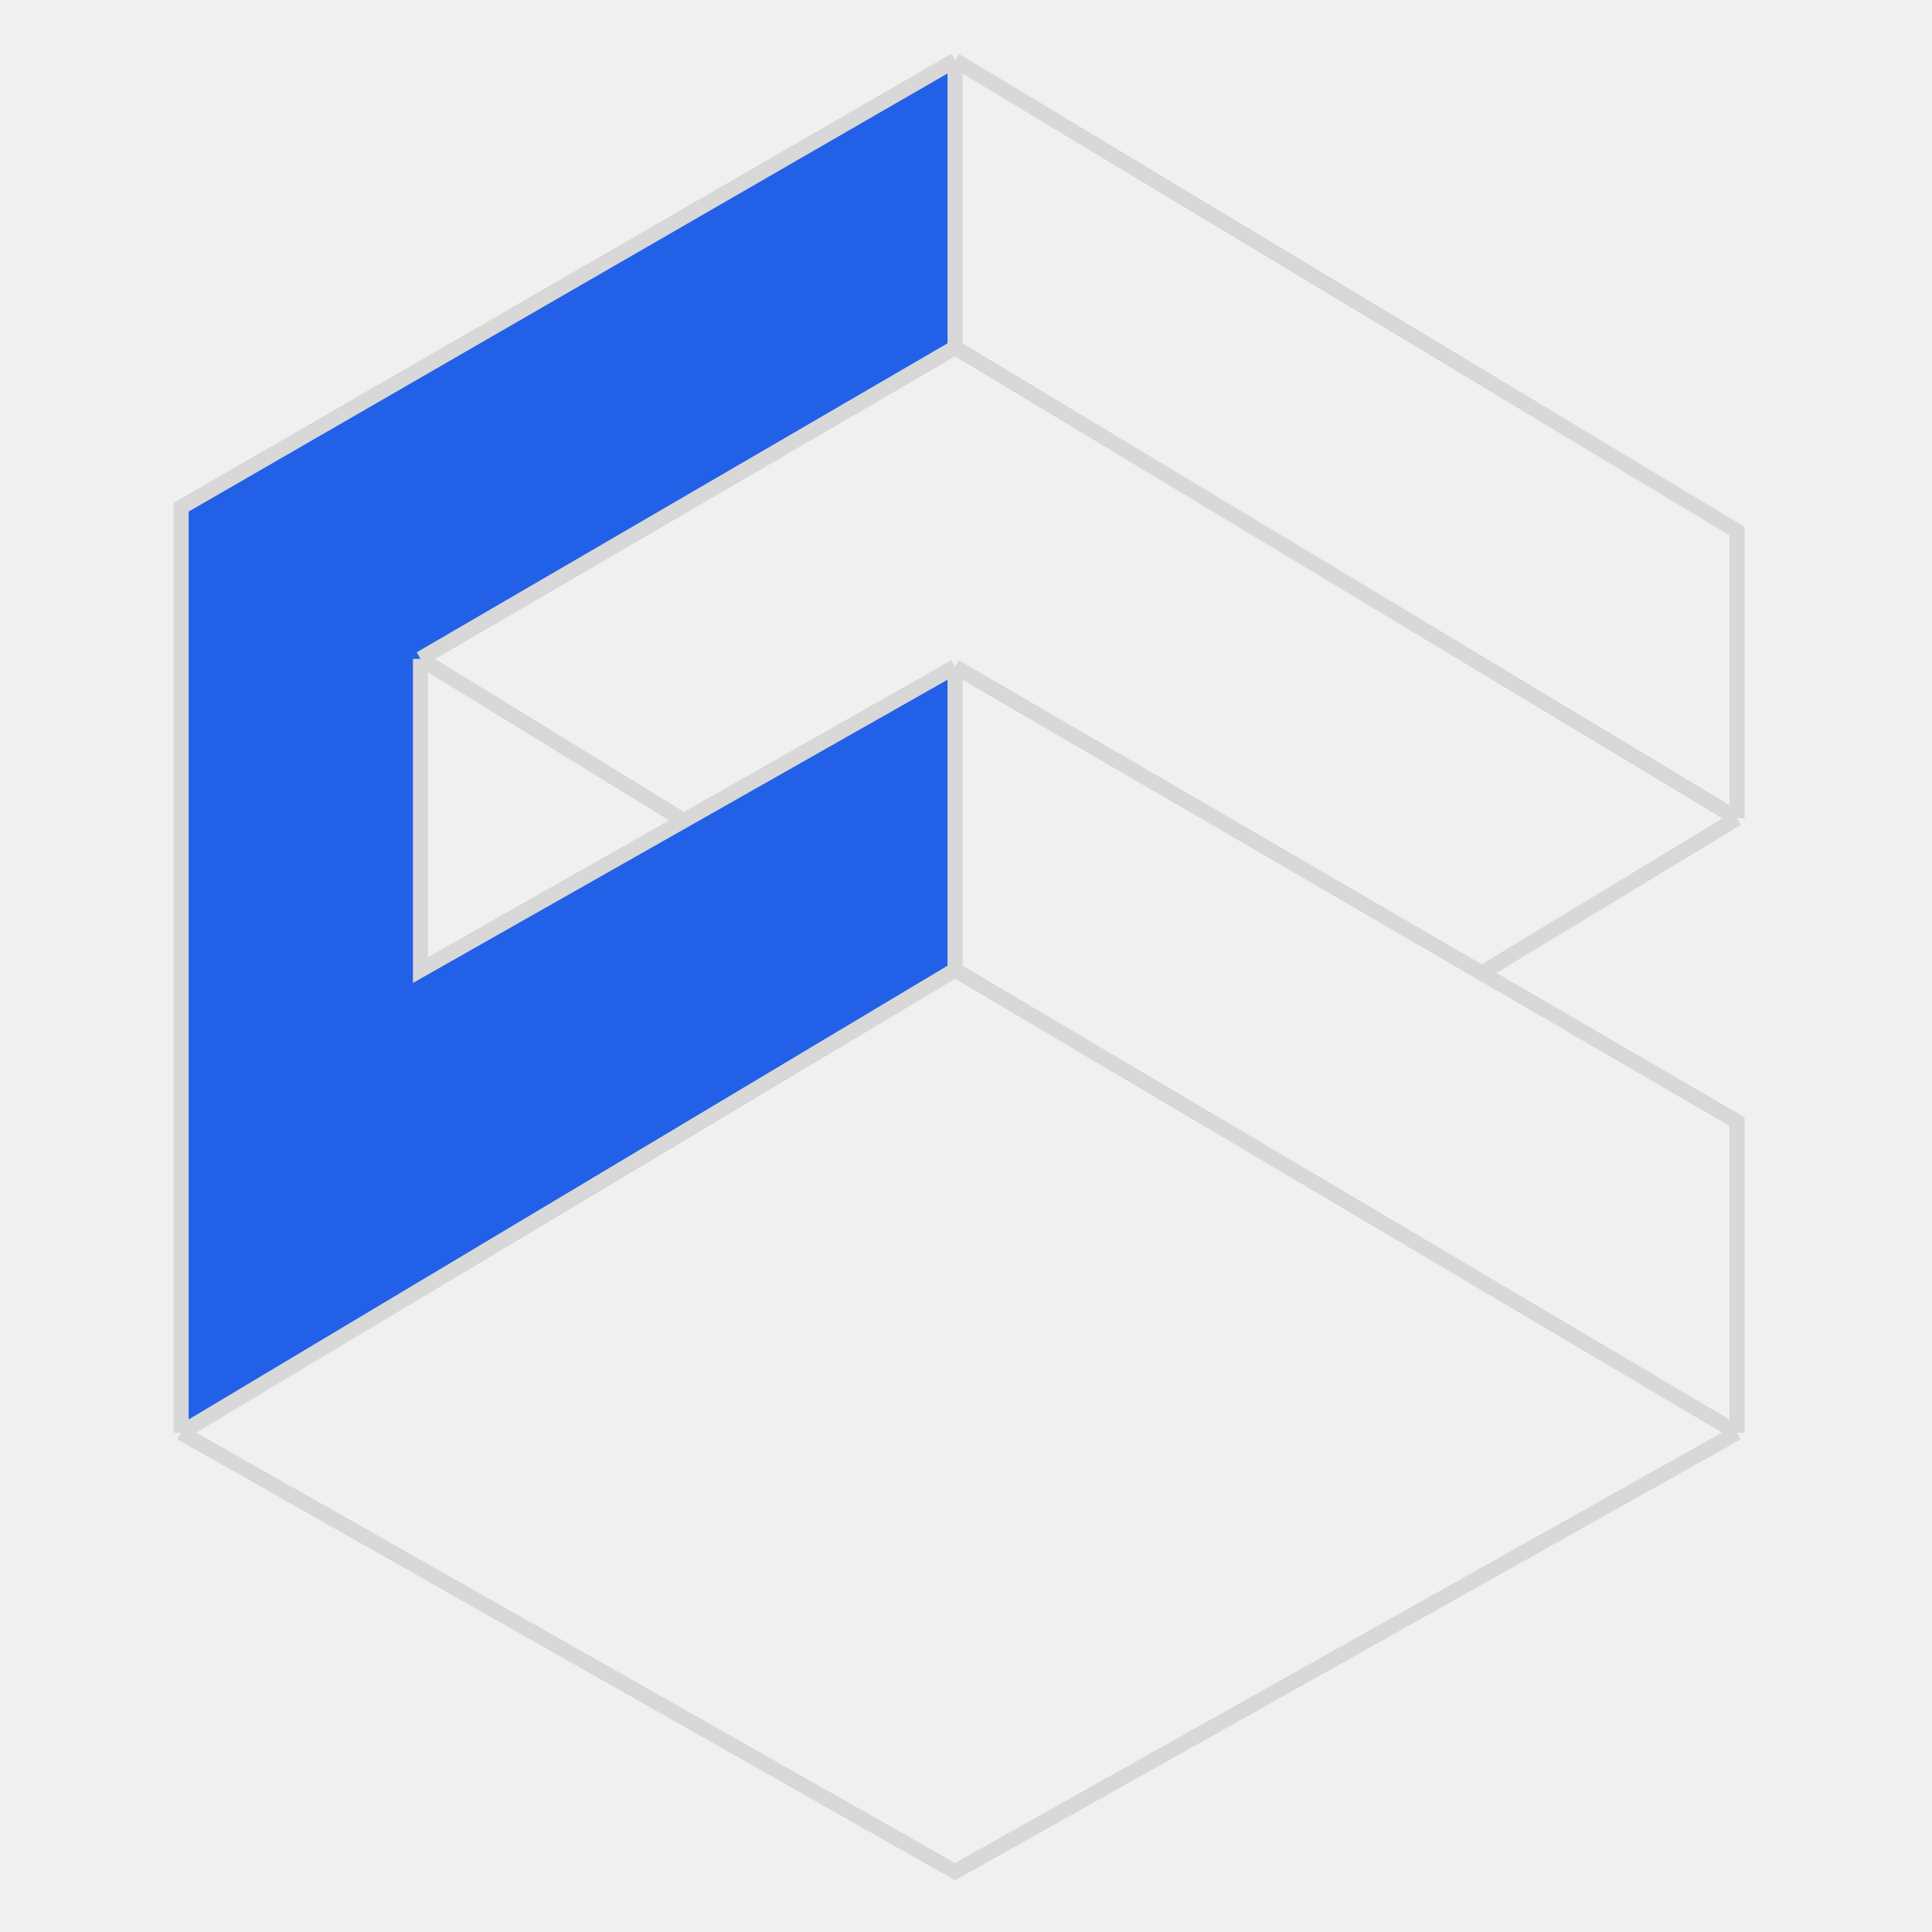
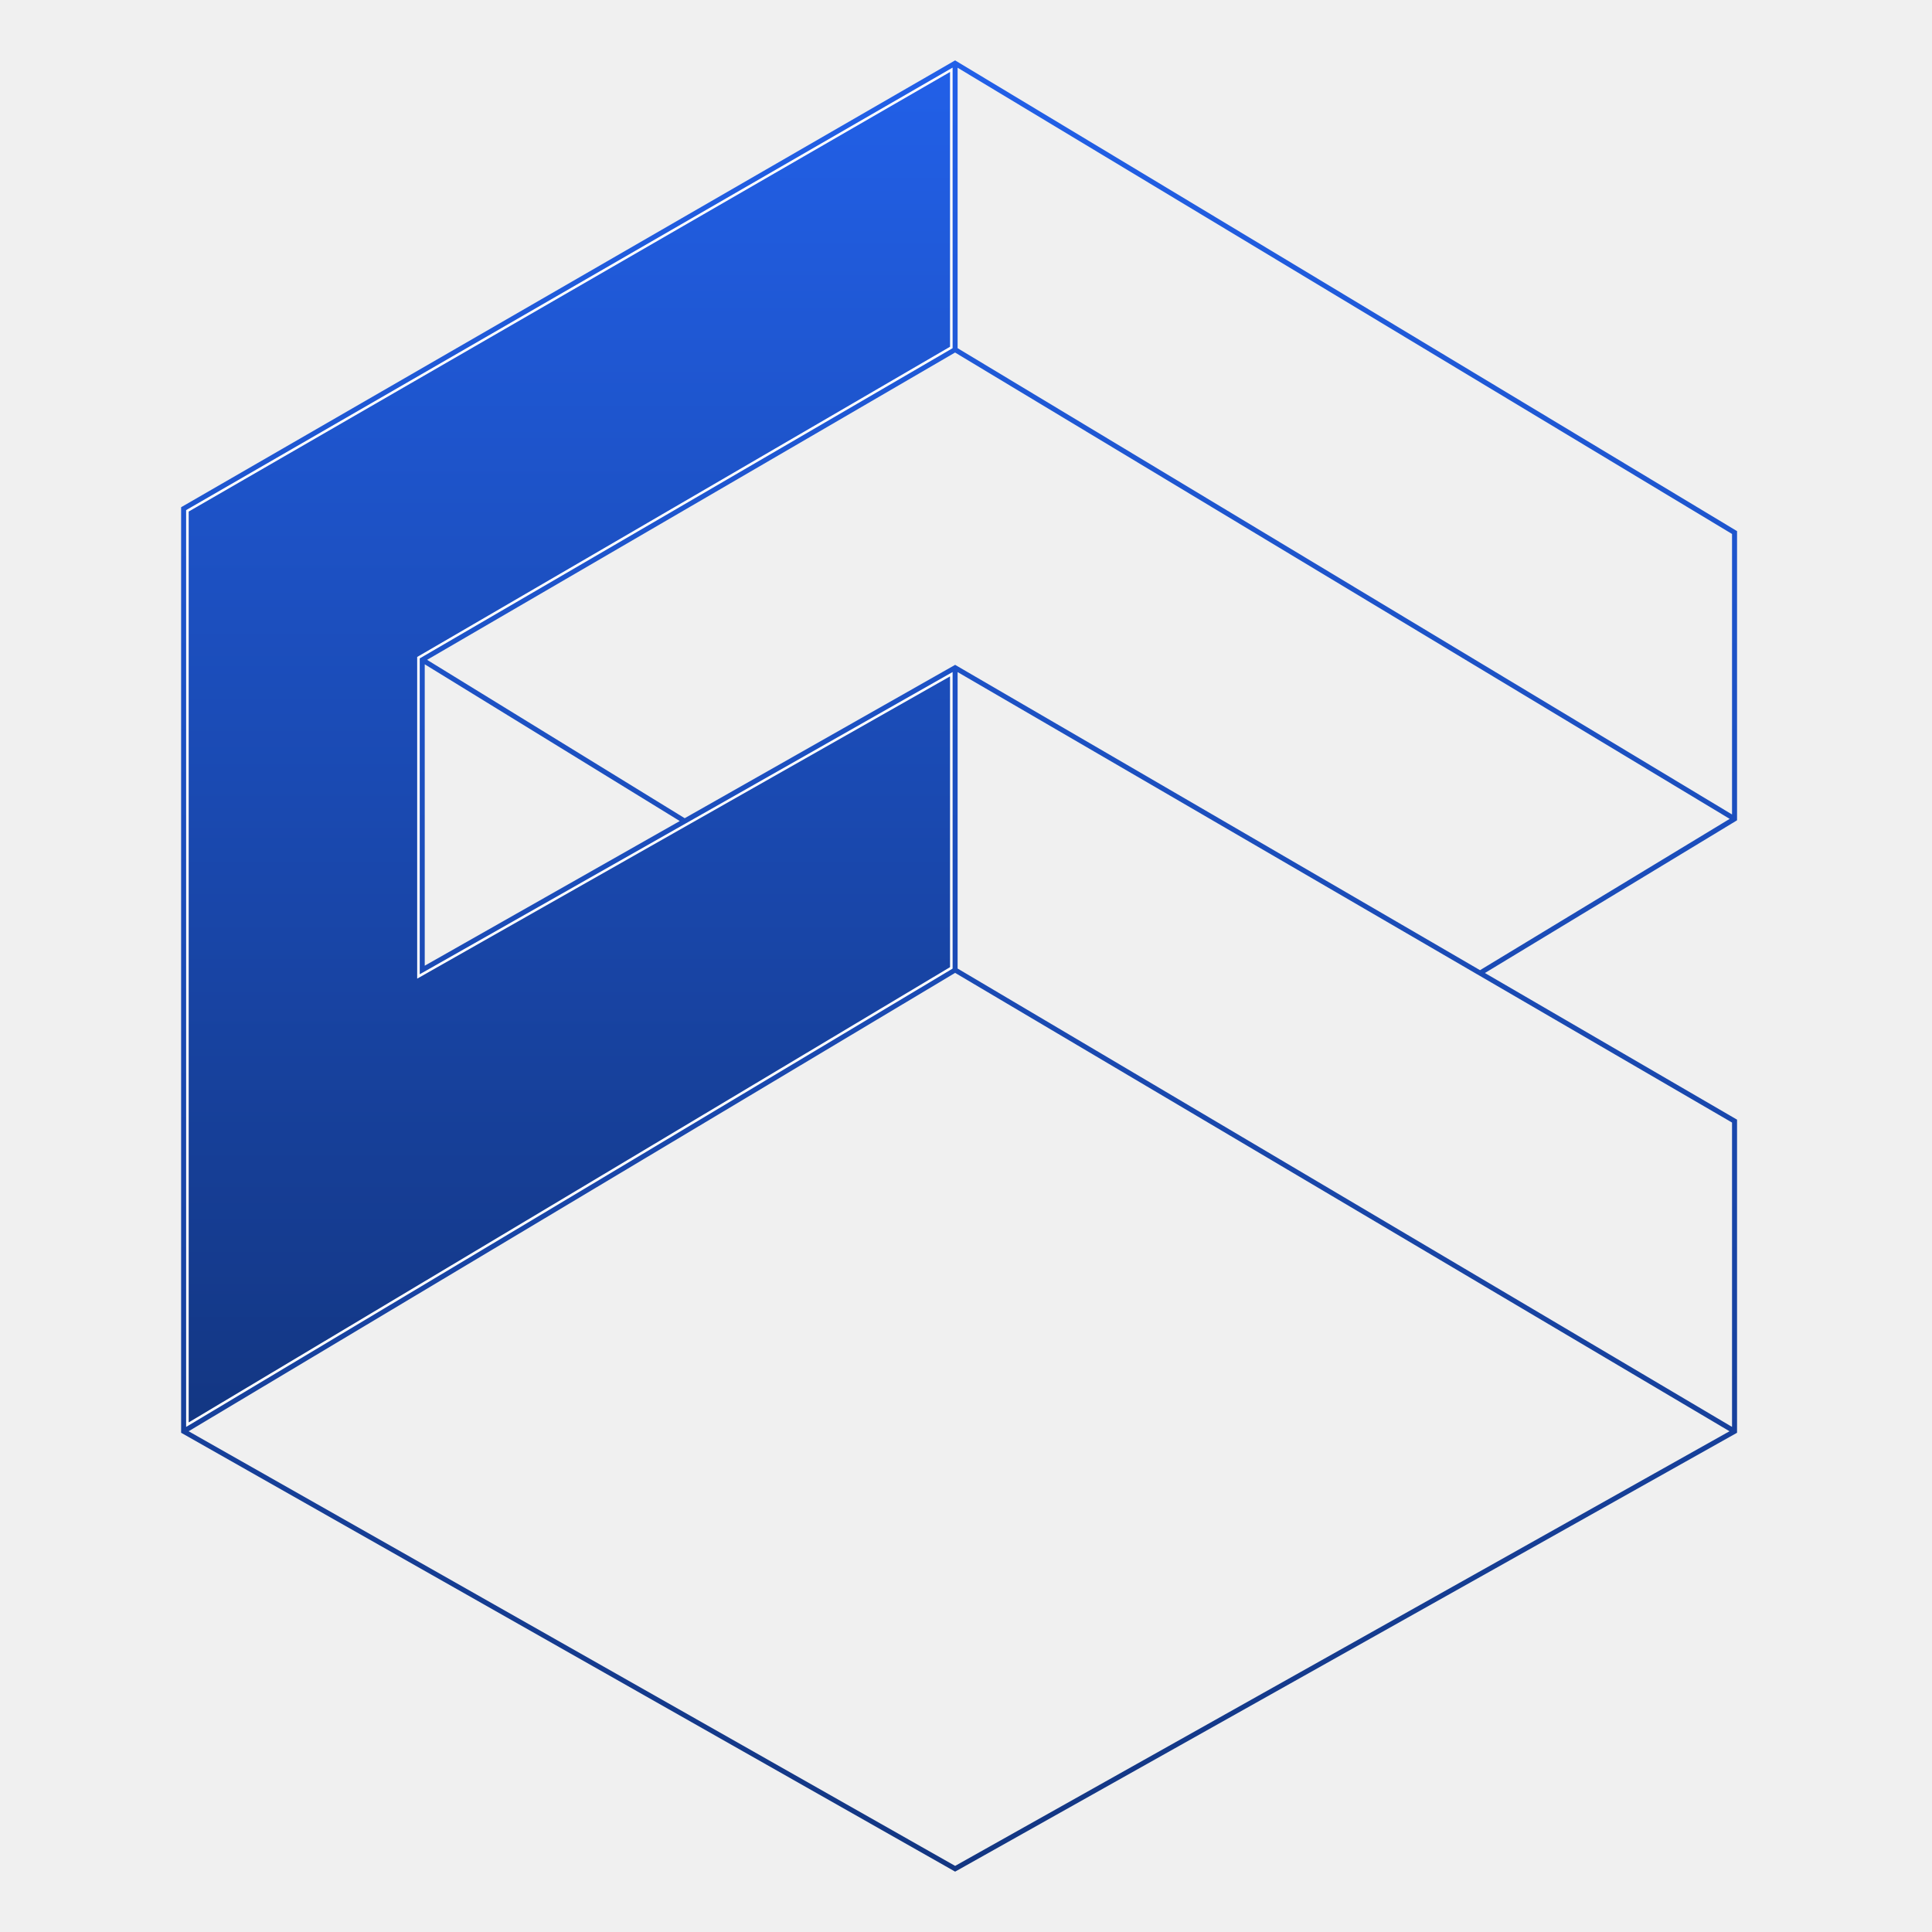
<svg xmlns="http://www.w3.org/2000/svg" width="32" height="32" viewBox="0 0 32 32" fill="none">
-   <path d="M15.819 1L3 8.401V23.731L15.819 16.066V11.044L6.965 16.066V10.912L15.819 5.758V1Z" fill="#2260E8" />
-   <path d="M3 23.731L15.819 31L28.771 23.731M3 23.731L15.819 16.066M3 23.731V8.401L15.819 1M28.771 23.731L15.819 16.066M28.771 23.731V18.577L15.819 11.044M15.819 16.066V11.044M15.819 1V5.758M15.819 1L28.771 8.797V13.555M15.819 5.758L6.965 10.912M15.819 5.758L28.771 13.555M6.965 10.912V16.066L15.819 11.044M6.965 10.912L11.326 13.592L15.819 11.044M15.819 11.044L24.542 16.117L28.771 13.555" stroke="#D8D8D8" stroke-width="0.25" />
+   <path d="M15.82 1.048L3.042 8.425V23.707L15.82 16.066V11.06L6.994 16.066V10.928L15.82 5.791V1.048Z" fill="url(#paint0_linear_1198_14184)" />
+   <path d="M6.91 10.881L6.952 10.857L15.736 5.743V1.192L3.125 8.473V23.56L15.736 16.019V11.203L6.91 16.209V10.881ZM6.994 16.066L15.82 11.06V16.066L3.042 23.707V8.425L15.82 1.048V5.791L6.994 10.928V16.066Z" fill="white" />
+   <path d="M15.841 1.013L28.751 8.785L28.771 8.797V13.586L28.751 13.599L24.595 16.116L28.771 18.545V23.731L28.75 23.743L15.84 30.989L15.819 31L15.799 30.988L3 23.731V8.401L3.021 8.389L15.82 1L15.841 1.013ZM3.124 23.706L15.82 30.905L28.646 23.706L15.82 16.114L3.124 23.706ZM15.861 16.042L28.688 23.634V18.593L15.861 11.132V16.042ZM3.083 8.449V23.634L15.778 16.043V11.131L11.363 13.636L11.361 13.637L11.361 13.637L6.952 16.137V10.905L15.778 5.767V1.12L3.083 8.449ZM7.074 10.929L11.341 13.552L15.82 11.012L24.514 16.069L28.649 13.563L15.819 5.839L7.074 10.929ZM7.035 15.995L11.259 13.599L7.035 11.003V15.995ZM15.861 5.767L28.688 13.49V8.844L15.861 1.122V5.767Z" fill="url(#paint1_linear_1198_14184)" />
+   <defs>
+     <linearGradient id="paint0_linear_1198_14184" x1="9.431" y1="1.048" x2="9.431" y2="23.707" gradientUnits="userSpaceOnUse">
+       <stop stop-color="#2260E8" />
+       <stop offset="1" stop-color="#133682" />
+     </linearGradient>
+     <linearGradient id="paint1_linear_1198_14184" x1="15.886" y1="1" x2="15.886" y2="31" gradientUnits="userSpaceOnUse">
+       <stop stop-color="#2260E8" />
+       <stop offset="1" stop-color="#133682" />
+     </linearGradient>
+   </defs>
</svg>
